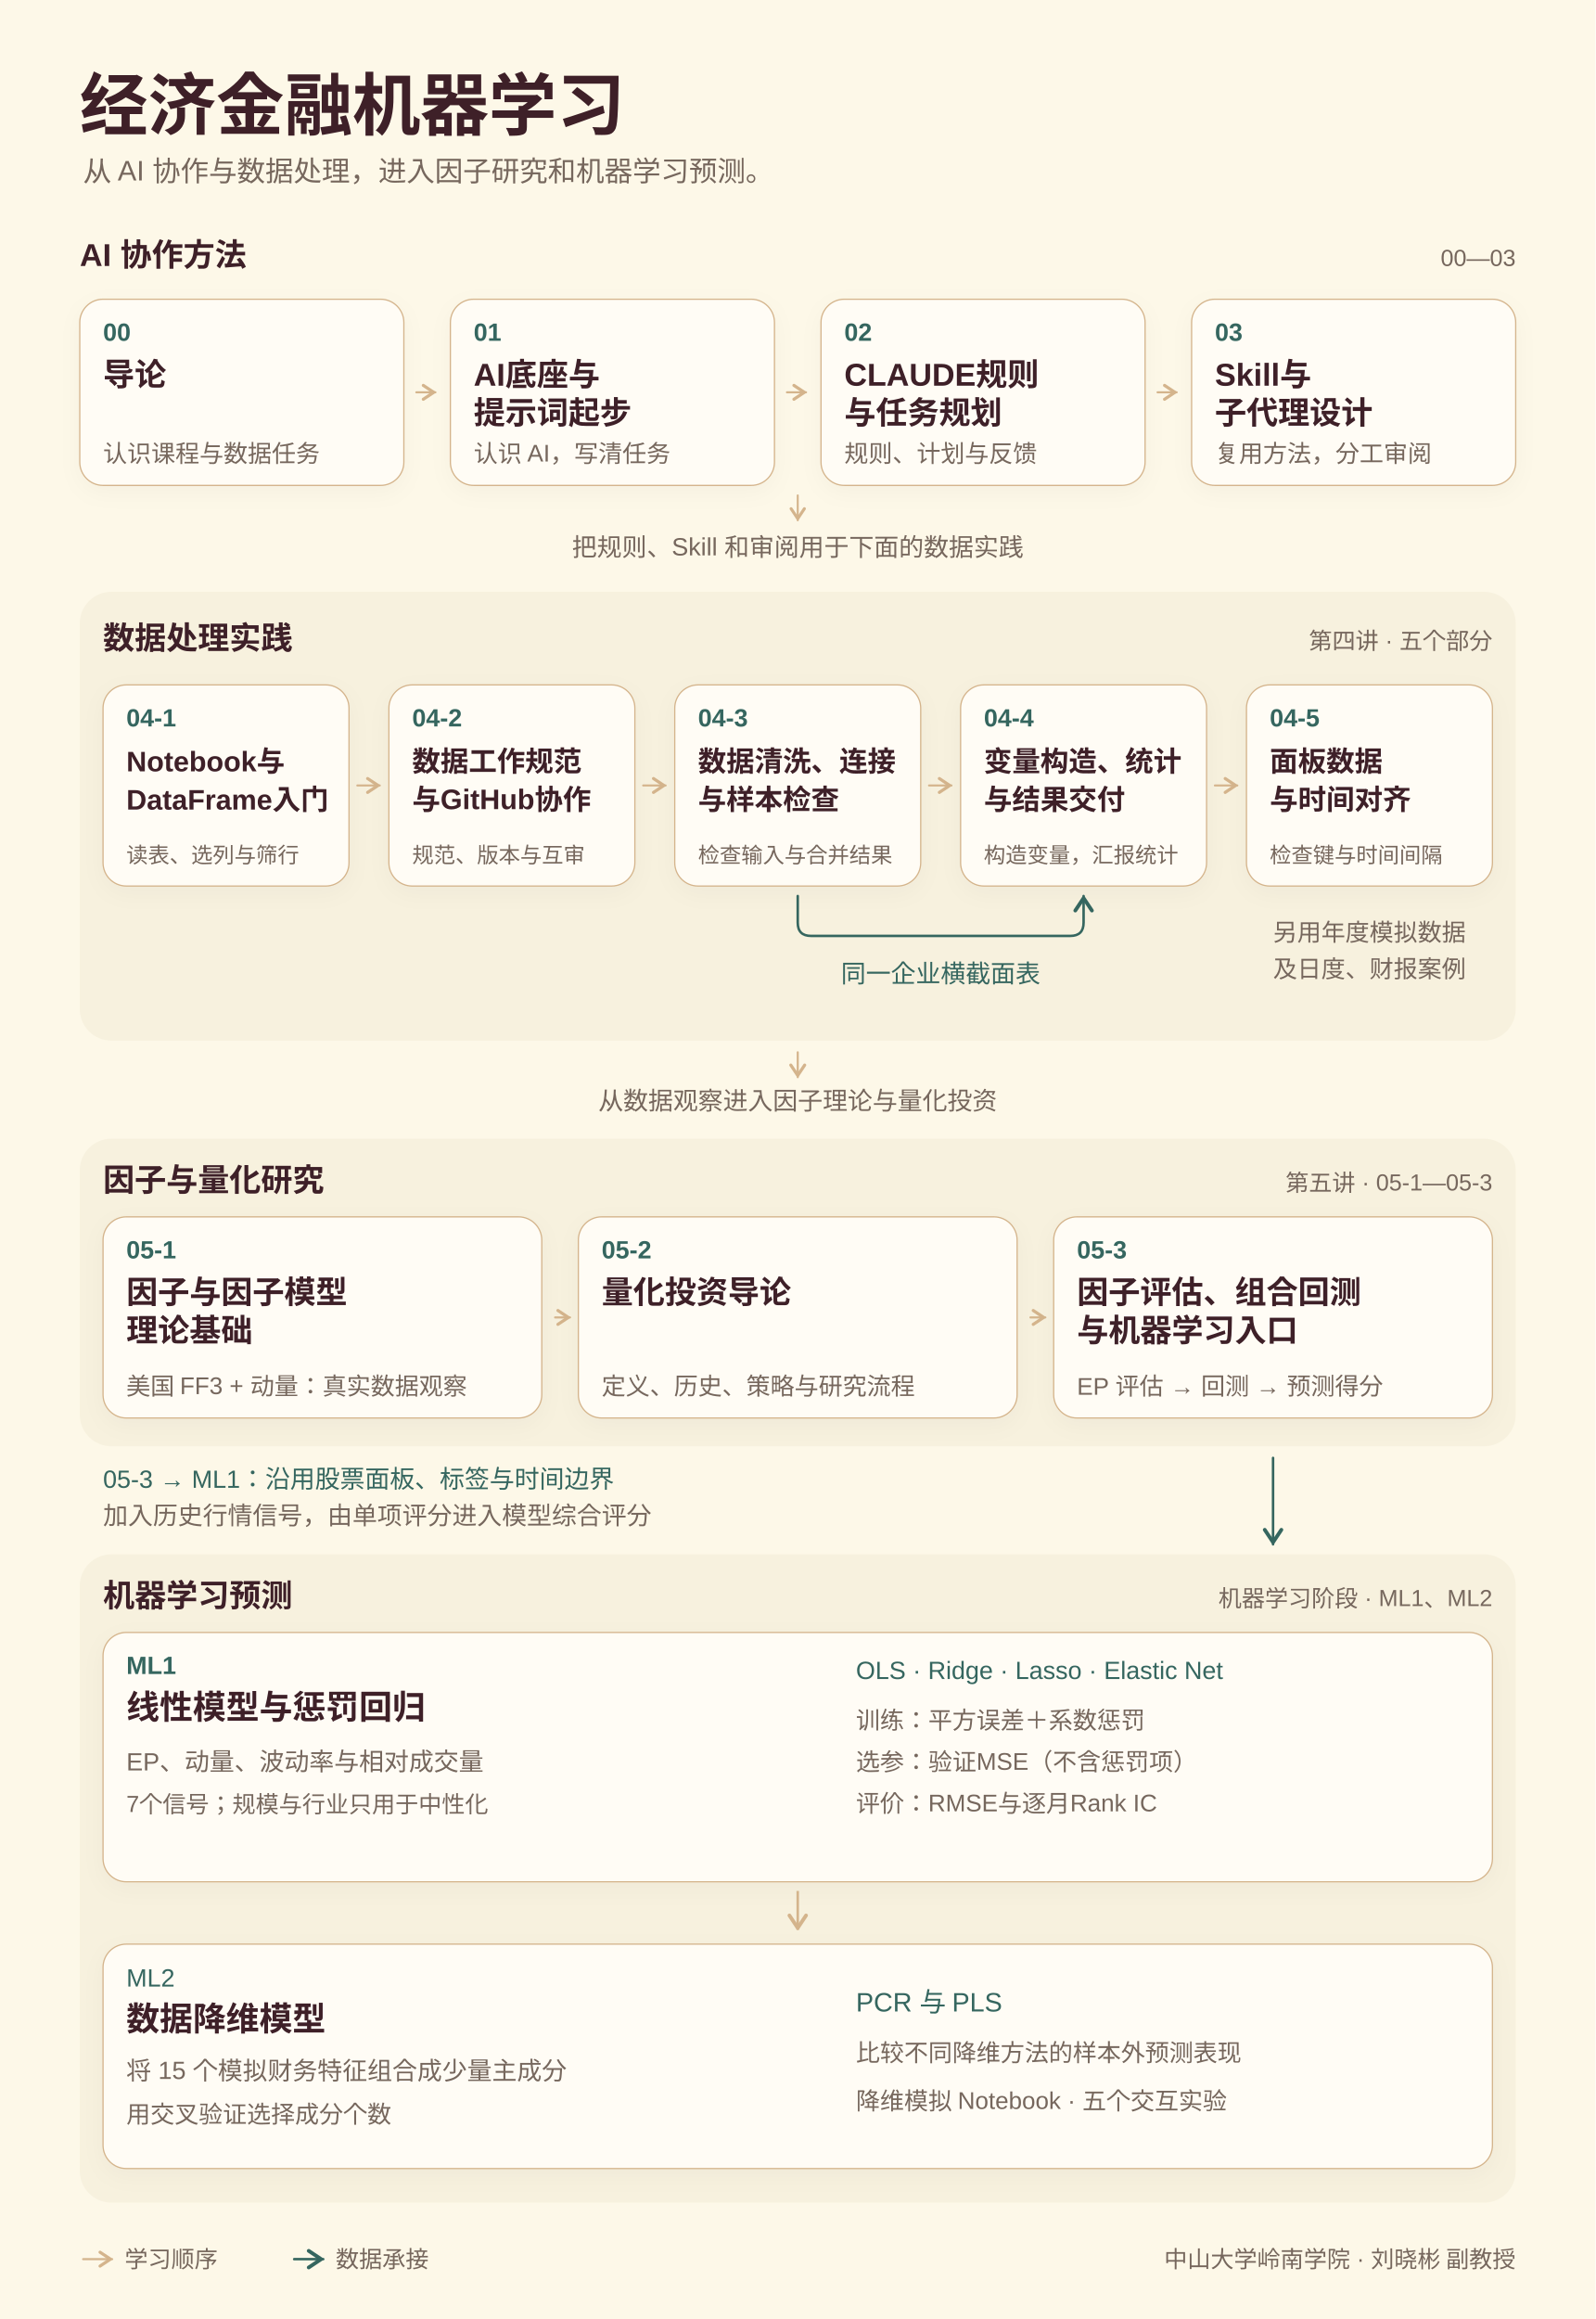
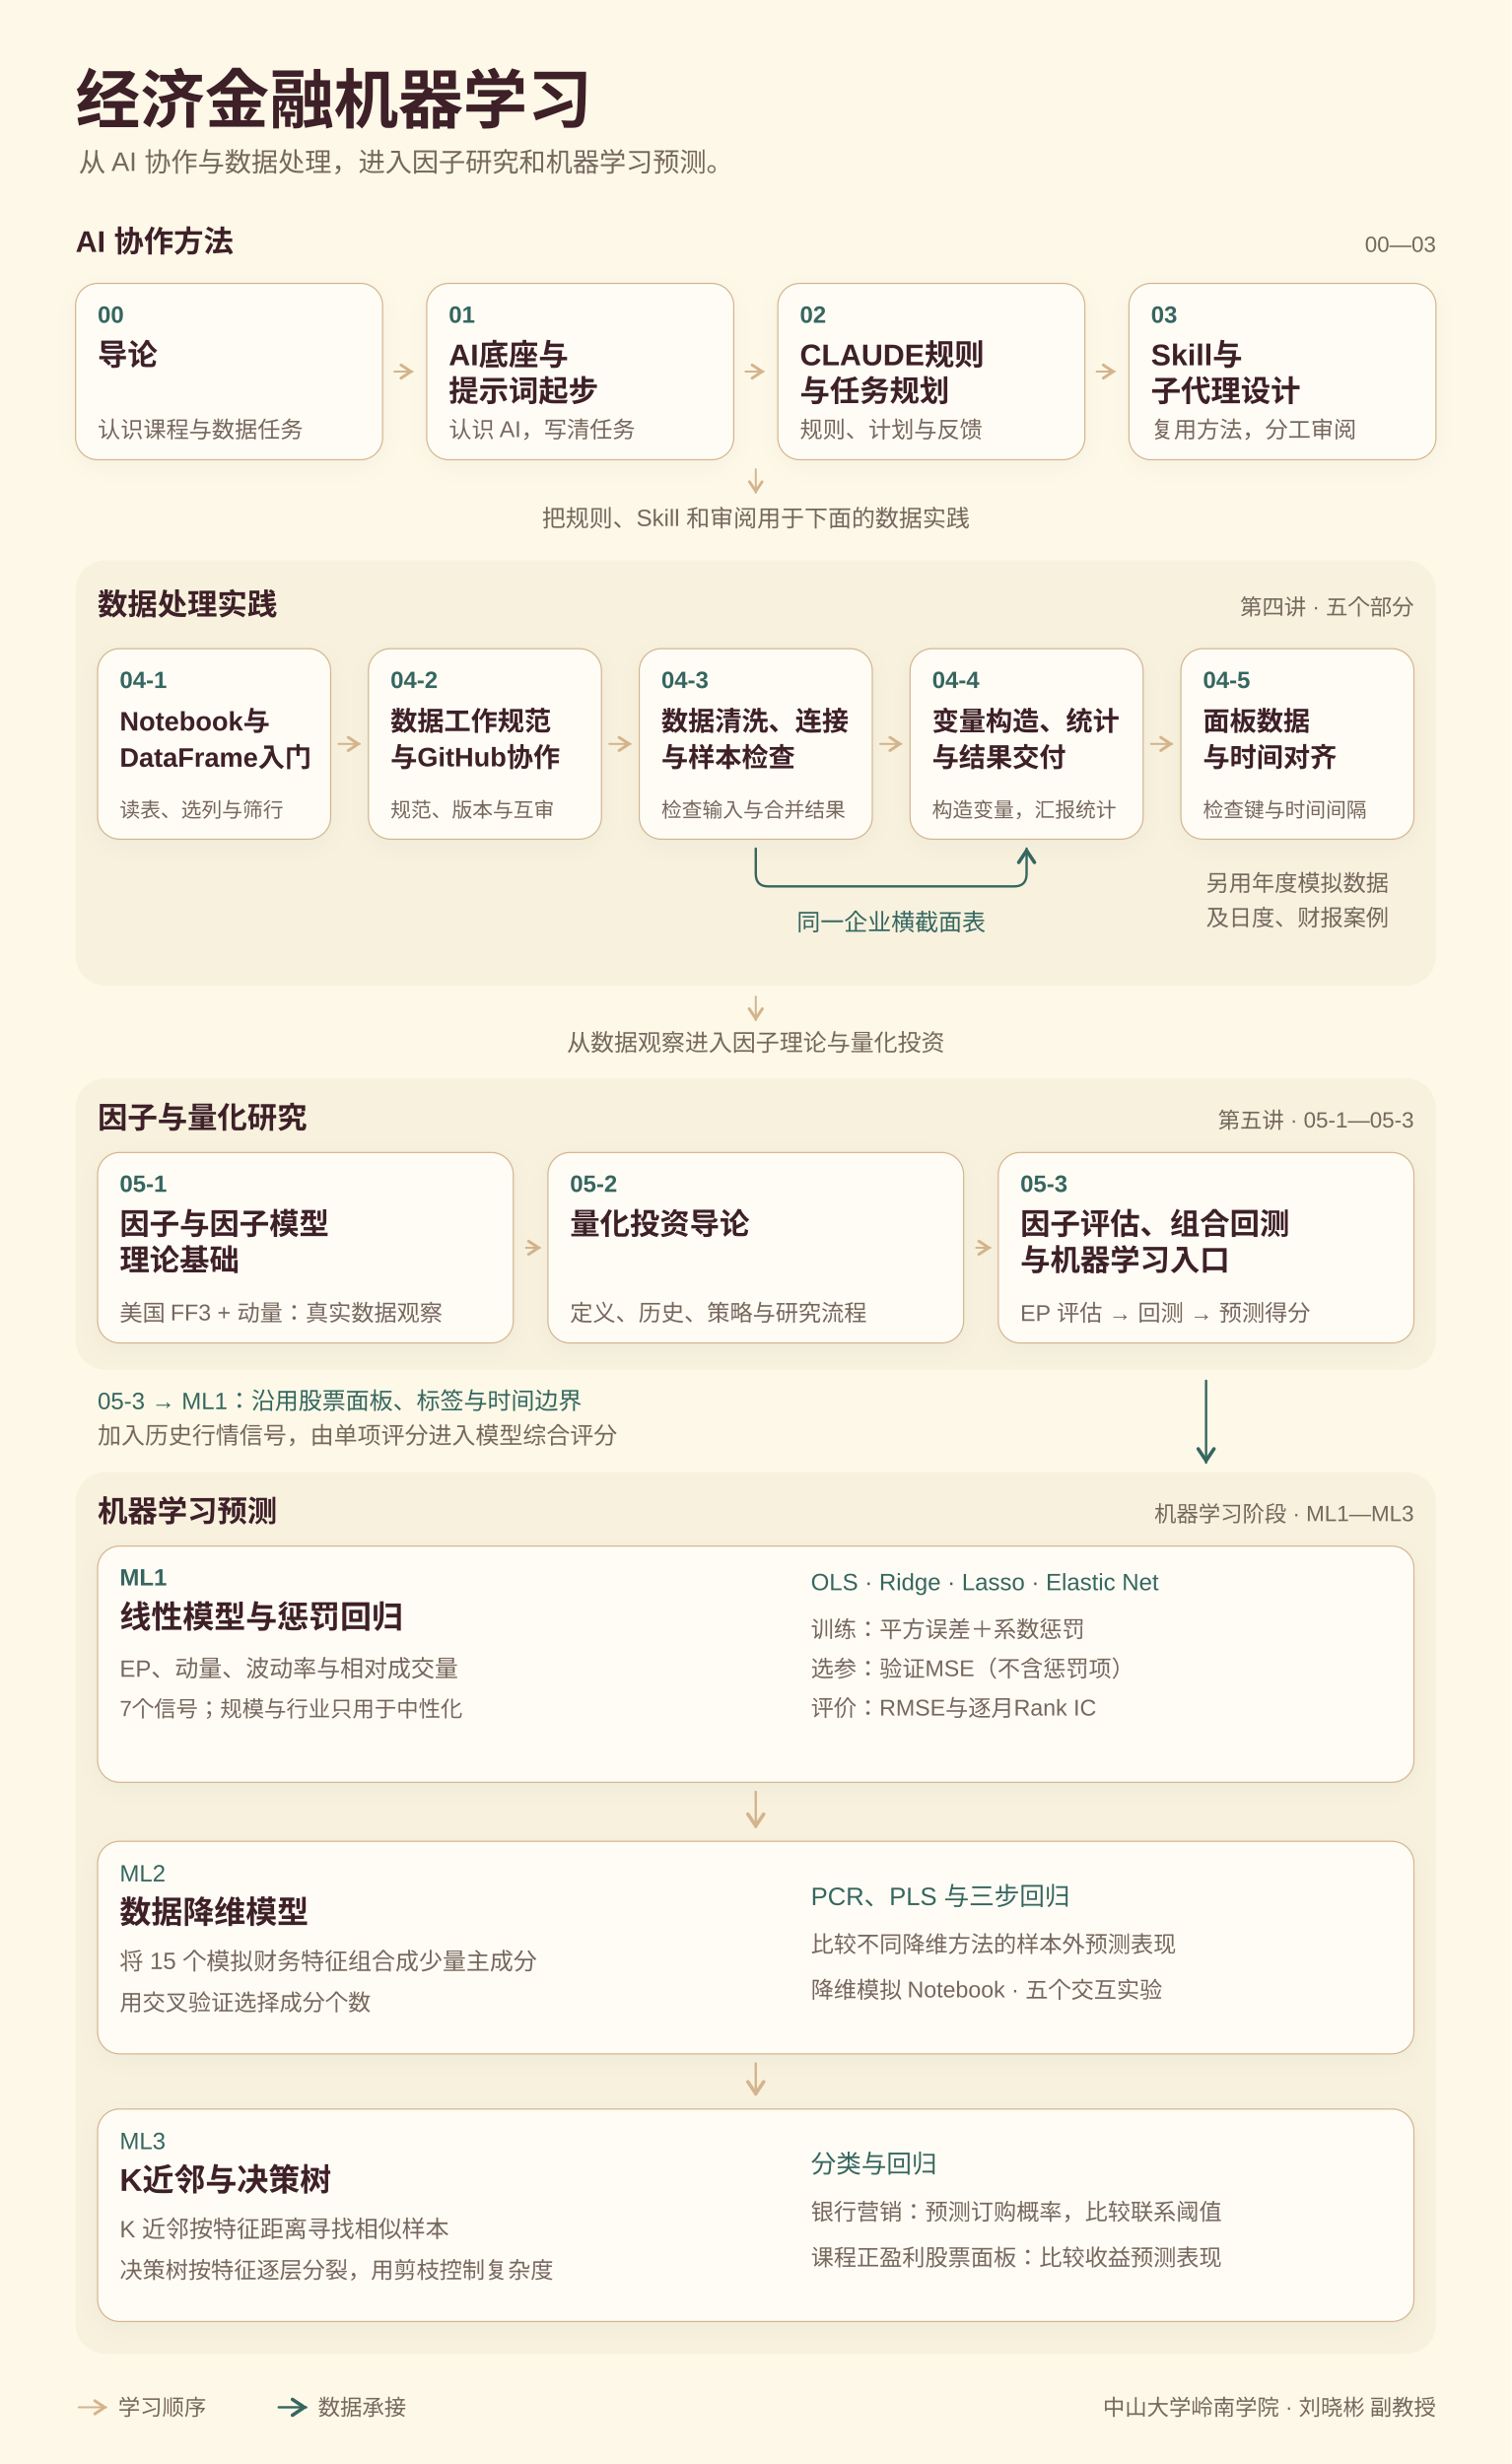
- <svg xmlns="http://www.w3.org/2000/svg" width="1920" height="2790" viewBox="0 0 1920 2790" role="img" aria-labelledby="title desc">
+ <svg xmlns="http://www.w3.org/2000/svg" width="1920" height="3130" viewBox="0 0 1920 3130" role="img" aria-labelledby="title desc">
  <defs>
    <filter id="shadow" x="-15%" y="-15%" width="130%" height="140%">
      <feDropShadow dx="0" dy="8" stdDeviation="13" flood-color="#3E2028" flood-opacity="0.035" />
    </filter>
    <marker id="arrow-gold" viewBox="0 0 12 12" refX="9" refY="6" markerWidth="10" markerHeight="10" orient="auto-start-reverse">
      <path d="M 2 2 L 8 6 L 2 10" fill="none" stroke="#D4B48C" stroke-width="1.8" stroke-linecap="round" stroke-linejoin="round" />
    </marker>
    <marker id="arrow-teal" viewBox="0 0 12 12" refX="9" refY="6" markerWidth="10" markerHeight="10" orient="auto-start-reverse">
      <path d="M 2 2 L 8 6 L 2 10" fill="none" stroke="#35665F" stroke-width="1.8" stroke-linecap="round" stroke-linejoin="round" />
    </marker>
    <style>text { font-family: -apple-system, BlinkMacSystemFont, 'SF Pro Display', 'PingFang SC', 'Helvetica Neue', Arial, sans-serif; } .heading { fill: #3E2028; font-weight: 600; } .muted { fill: #76675D; } .teal { fill: #35665F; }</style>
  </defs>
-   <rect width="1920" height="2790" fill="#FDF8E8" />
+   <rect width="1920" height="3130" fill="#FDF8E8" />
  <text x="96" y="156" font-size="82" class="heading" text-anchor="start">经济金融机器学习</text>
  <text x="100" y="218" font-size="34" class="muted" text-anchor="start">从 AI 协作与数据处理，进入因子研究和机器学习预测。</text>
  <text x="96" y="320" font-size="38" class="heading" text-anchor="start">AI 协作方法</text>
  <text x="1824" y="320" font-size="28" class="muted" text-anchor="end">00—03</text>
  <g id="course-00">
    <rect x="96" y="360" width="390" height="224" rx="28" fill="#FFFCF5" stroke="#D4B48C" stroke-width="1.5" filter="url(#shadow)" />
    <text x="124" y="410" font-size="30" class="teal" text-anchor="start" font-weight="600">00</text>
    <text x="124" y="464" font-size="38" class="heading" text-anchor="start">导论</text>
    <text x="124" y="556" font-size="29" class="muted" text-anchor="start">认识课程与数据任务</text>
  </g>
  <line x1="501" y1="472" x2="524" y2="472" stroke="#D4B48C" stroke-width="2.5" stroke-linecap="round" marker-end="url(#arrow-gold)" />
  <g id="course-01">
    <rect x="542" y="360" width="390" height="224" rx="28" fill="#FFFCF5" stroke="#D4B48C" stroke-width="1.5" filter="url(#shadow)" />
    <text x="570" y="410" font-size="30" class="teal" text-anchor="start" font-weight="600">01</text>
    <text x="570" y="464" font-size="38" class="heading" text-anchor="start">AI底座与</text>
    <text x="570" y="510" font-size="38" class="heading" text-anchor="start">提示词起步</text>
    <text x="570" y="556" font-size="29" class="muted" text-anchor="start">认识 AI，写清任务</text>
  </g>
  <line x1="947" y1="472" x2="970" y2="472" stroke="#D4B48C" stroke-width="2.5" stroke-linecap="round" marker-end="url(#arrow-gold)" />
  <g id="course-02">
    <rect x="988" y="360" width="390" height="224" rx="28" fill="#FFFCF5" stroke="#D4B48C" stroke-width="1.5" filter="url(#shadow)" />
    <text x="1016" y="410" font-size="30" class="teal" text-anchor="start" font-weight="600">02</text>
    <text x="1016" y="464" font-size="38" class="heading" text-anchor="start">CLAUDE规则</text>
    <text x="1016" y="510" font-size="38" class="heading" text-anchor="start">与任务规划</text>
    <text x="1016" y="556" font-size="29" class="muted" text-anchor="start">规则、计划与反馈</text>
  </g>
  <line x1="1393" y1="472" x2="1416" y2="472" stroke="#D4B48C" stroke-width="2.5" stroke-linecap="round" marker-end="url(#arrow-gold)" />
  <g id="course-03">
    <rect x="1434" y="360" width="390" height="224" rx="28" fill="#FFFCF5" stroke="#D4B48C" stroke-width="1.5" filter="url(#shadow)" />
    <text x="1462" y="410" font-size="30" class="teal" text-anchor="start" font-weight="600">03</text>
    <text x="1462" y="464" font-size="38" class="heading" text-anchor="start">Skill与</text>
    <text x="1462" y="510" font-size="38" class="heading" text-anchor="start">子代理设计</text>
    <text x="1462" y="556" font-size="29" class="muted" text-anchor="start">复用方法，分工审阅</text>
  </g>
  <line x1="960" y1="596" x2="960" y2="626" stroke="#D4B48C" stroke-width="2.4" stroke-linecap="round" marker-end="url(#arrow-gold)" />
  <text x="960" y="669" font-size="30" class="muted" text-anchor="middle">把规则、Skill 和审阅用于下面的数据实践</text>
  <rect x="96" y="712" width="1728" height="540" rx="38" fill="#F7F1DE" />
  <text x="124" y="781" font-size="38" class="heading" text-anchor="start">数据处理实践</text>
  <text x="1796" y="781" font-size="28" class="muted" text-anchor="end">第四讲 · 五个部分</text>
  <g id="course-04-1">
    <rect x="124" y="824" width="296" height="242" rx="28" fill="#FFFCF5" stroke="#D4B48C" stroke-width="1.5" filter="url(#shadow)" />
    <text x="152" y="874" font-size="30" class="teal" text-anchor="start" font-weight="600">04-1</text>
    <text x="152" y="928" font-size="34" class="heading" text-anchor="start">Notebook与</text>
    <text x="152" y="974" font-size="34" class="heading" text-anchor="start">DataFrame入门</text>
    <text x="152" y="1038" font-size="26" class="muted" text-anchor="start">读表、选列与筛行</text>
  </g>
  <line x1="430" y1="945" x2="457" y2="945" stroke="#D4B48C" stroke-width="2.5" stroke-linecap="round" marker-end="url(#arrow-gold)" />
  <g id="course-04-2">
    <rect x="468" y="824" width="296" height="242" rx="28" fill="#FFFCF5" stroke="#D4B48C" stroke-width="1.5" filter="url(#shadow)" />
    <text x="496" y="874" font-size="30" class="teal" text-anchor="start" font-weight="600">04-2</text>
    <text x="496" y="928" font-size="34" class="heading" text-anchor="start">数据工作规范</text>
    <text x="496" y="974" font-size="34" class="heading" text-anchor="start">与GitHub协作</text>
    <text x="496" y="1038" font-size="26" class="muted" text-anchor="start">规范、版本与互审</text>
  </g>
  <line x1="774" y1="945" x2="801" y2="945" stroke="#D4B48C" stroke-width="2.5" stroke-linecap="round" marker-end="url(#arrow-gold)" />
  <g id="course-04-3">
    <rect x="812" y="824" width="296" height="242" rx="28" fill="#FFFCF5" stroke="#D4B48C" stroke-width="1.5" filter="url(#shadow)" />
    <text x="840" y="874" font-size="30" class="teal" text-anchor="start" font-weight="600">04-3</text>
    <text x="840" y="928" font-size="34" class="heading" text-anchor="start">数据清洗、连接</text>
    <text x="840" y="974" font-size="34" class="heading" text-anchor="start">与样本检查</text>
    <text x="840" y="1038" font-size="26" class="muted" text-anchor="start">检查输入与合并结果</text>
  </g>
  <line x1="1118" y1="945" x2="1145" y2="945" stroke="#D4B48C" stroke-width="2.5" stroke-linecap="round" marker-end="url(#arrow-gold)" />
  <g id="course-04-4">
    <rect x="1156" y="824" width="296" height="242" rx="28" fill="#FFFCF5" stroke="#D4B48C" stroke-width="1.5" filter="url(#shadow)" />
    <text x="1184" y="874" font-size="30" class="teal" text-anchor="start" font-weight="600">04-4</text>
    <text x="1184" y="928" font-size="34" class="heading" text-anchor="start">变量构造、统计</text>
    <text x="1184" y="974" font-size="34" class="heading" text-anchor="start">与结果交付</text>
    <text x="1184" y="1038" font-size="26" class="muted" text-anchor="start">构造变量，汇报统计</text>
  </g>
  <line x1="1462" y1="945" x2="1489" y2="945" stroke="#D4B48C" stroke-width="2.5" stroke-linecap="round" marker-end="url(#arrow-gold)" />
  <g id="course-04-5">
    <rect x="1500" y="824" width="296" height="242" rx="28" fill="#FFFCF5" stroke="#D4B48C" stroke-width="1.5" filter="url(#shadow)" />
    <text x="1528" y="874" font-size="30" class="teal" text-anchor="start" font-weight="600">04-5</text>
    <text x="1528" y="928" font-size="34" class="heading" text-anchor="start">面板数据</text>
    <text x="1528" y="974" font-size="34" class="heading" text-anchor="start">与时间对齐</text>
    <text x="1528" y="1038" font-size="26" class="muted" text-anchor="start">检查键与时间间隔</text>
  </g>
  <path d="M 960 1078 V 1110 Q 960 1126 976 1126 H 1288 Q 1304 1126 1304 1110 V 1078" fill="none" stroke="#35665F" stroke-width="3" stroke-linecap="round" stroke-linejoin="round" marker-end="url(#arrow-teal)" />
  <text x="1132" y="1182" font-size="30" class="teal" text-anchor="middle" font-weight="500">同一企业横截面表</text>
  <text x="1648" y="1132" font-size="29" class="muted" text-anchor="middle">另用年度模拟数据</text>
  <text x="1648" y="1176" font-size="29" class="muted" text-anchor="middle">及日度、财报案例</text>
  <line x1="960" y1="1266" x2="960" y2="1296" stroke="#D4B48C" stroke-width="2.5" stroke-linecap="round" marker-end="url(#arrow-gold)" />
  <text x="960" y="1335" font-size="30" class="muted" text-anchor="middle">从数据观察进入因子理论与量化投资</text>
  <rect x="96" y="1370" width="1728" height="370" rx="38" fill="#F7F1DE" />
  <text x="124" y="1433" font-size="38" class="heading" text-anchor="start">因子与量化研究</text>
  <text x="1796" y="1433" font-size="28" class="muted" text-anchor="end">第五讲 · 05-1—05-3</text>
  <g id="course-05-1">
    <rect x="124" y="1464" width="528" height="242" rx="28" fill="#FFFCF5" stroke="#D4B48C" stroke-width="1.5" filter="url(#shadow)" />
    <text x="152" y="1514" font-size="30" class="teal" text-anchor="start" font-weight="600">05-1</text>
    <text x="152" y="1568" font-size="38" class="heading" text-anchor="start">因子与因子模型</text>
    <text x="152" y="1614" font-size="38" class="heading" text-anchor="start">理论基础</text>
    <text x="152" y="1678" font-size="29" class="muted" text-anchor="start">美国 FF3 + 动量：真实数据观察</text>
  </g>
  <line x1="668" y1="1585" x2="686" y2="1585" stroke="#D4B48C" stroke-width="2.5" stroke-linecap="round" marker-end="url(#arrow-gold)" />
  <g id="course-05-2">
    <rect x="696" y="1464" width="528" height="242" rx="28" fill="#FFFCF5" stroke="#D4B48C" stroke-width="1.5" filter="url(#shadow)" />
    <text x="724" y="1514" font-size="30" class="teal" text-anchor="start" font-weight="600">05-2</text>
    <text x="724" y="1568" font-size="38" class="heading" text-anchor="start">量化投资导论</text>
    <text x="724" y="1678" font-size="29" class="muted" text-anchor="start">定义、历史、策略与研究流程</text>
  </g>
  <line x1="1240" y1="1585" x2="1258" y2="1585" stroke="#D4B48C" stroke-width="2.5" stroke-linecap="round" marker-end="url(#arrow-gold)" />
  <g id="course-05-3">
    <rect x="1268" y="1464" width="528" height="242" rx="28" fill="#FFFCF5" stroke="#D4B48C" stroke-width="1.5" filter="url(#shadow)" />
    <text x="1296" y="1514" font-size="30" class="teal" text-anchor="start" font-weight="600">05-3</text>
    <text x="1296" y="1568" font-size="38" class="heading" text-anchor="start">因子评估、组合回测</text>
    <text x="1296" y="1614" font-size="38" class="heading" text-anchor="start">与机器学习入口</text>
    <text x="1296" y="1678" font-size="29" class="muted" text-anchor="start">EP 评估 → 回测 → 预测得分</text>
  </g>
  <text x="124" y="1790" font-size="30" class="teal" text-anchor="start">05-3 → ML1：沿用股票面板、标签与时间边界</text>
  <text x="124" y="1834" font-size="30" class="muted" text-anchor="start">加入历史行情信号，由单项评分进入模型综合评分</text>
  <line x1="1532" y1="1754" x2="1532" y2="1858" stroke="#35665F" stroke-width="3" stroke-linecap="round" marker-end="url(#arrow-teal)" />
-   <rect x="96" y="1870" width="1728" height="780" rx="38" fill="#F7F1DE" />
+   <rect x="96" y="1870" width="1728" height="1120" rx="38" fill="#F7F1DE" />
  <text x="124" y="1933" font-size="38" class="heading" text-anchor="start">机器学习预测</text>
-   <text x="1796" y="1933" font-size="28" class="muted" text-anchor="end">机器学习阶段 · ML1、ML2</text>
+   <text x="1796" y="1933" font-size="28" class="muted" text-anchor="end">机器学习阶段 · ML1—ML3</text>
  <g id="course-ML1">
    <rect x="124" y="1964" width="1672" height="300" rx="28" fill="#FFFCF5" stroke="#D4B48C" stroke-width="1.5" filter="url(#shadow)" />
    <text x="152" y="2014" font-size="30" class="teal" text-anchor="start" font-weight="600">ML1</text>
    <text x="152" y="2068" font-size="40" class="heading" text-anchor="start">线性模型与惩罚回归</text>
    <text x="152" y="2130" font-size="30" class="muted" text-anchor="start">EP、动量、波动率与相对成交量</text>
    <text x="152" y="2180" font-size="28" class="muted" text-anchor="start">7个信号；规模与行业只用于中性化</text>
    <text x="1030" y="2020" font-size="30" class="teal" text-anchor="start" font-weight="500">OLS · Ridge · Lasso · Elastic Net</text>
    <text x="1030" y="2080" font-size="29" class="muted" text-anchor="start">训练：平方误差＋系数惩罚</text>
    <text x="1030" y="2130" font-size="29" class="muted" text-anchor="start">选参：验证MSE（不含惩罚项）</text>
    <text x="1030" y="2180" font-size="29" class="muted" text-anchor="start">评价：RMSE与逐月Rank IC</text>
  </g>
  <line x1="960" y1="2275" x2="960" y2="2322" stroke="#D4B48C" stroke-width="3" marker-end="url(#arrow-gold)" />
  <g id="course-ML2">
    <rect x="124" y="2339" width="1672" height="270" rx="28" fill="#FFFCF5" stroke="#D4B48C" stroke-width="1.5" filter="url(#shadow)" />
    <text x="152" y="2390" font-size="30" class="teal">ML2</text>
    <text x="152" y="2443" font-size="40" class="heading">数据降维模型</text>
    <text x="152" y="2502" font-size="30" class="muted">将 15 个模拟财务特征组合成少量主成分</text>
    <text x="152" y="2554" font-size="29" class="muted">用交叉验证选择成分个数</text>
-     <text x="1030" y="2420" font-size="32" class="teal">PCR 与 PLS</text>
+     <text x="1030" y="2420" font-size="32" class="teal">PCR、PLS 与三步回归</text>
    <text x="1030" y="2480" font-size="29" class="muted">比较不同降维方法的样本外预测表现</text>
    <text x="1030" y="2538" font-size="29" class="muted">降维模拟 Notebook · 五个交互实验</text>
  </g>
-   <line x1="100" y1="2718" x2="135" y2="2718" stroke="#D4B48C" stroke-width="2.5" stroke-linecap="round" marker-end="url(#arrow-gold)" />
-   <text x="150" y="2728" font-size="28" class="muted" text-anchor="start">学习顺序</text>
-   <line x1="354" y1="2718" x2="389" y2="2718" stroke="#35665F" stroke-width="3" stroke-linecap="round" marker-end="url(#arrow-teal)" />
-   <text x="404" y="2728" font-size="28" class="muted" text-anchor="start">数据承接</text>
-   <text x="1824" y="2728" font-size="28" class="muted" text-anchor="end">中山大学岭南学院 · 刘晓彬 副教授</text>
+   <line x1="960" y1="2620" x2="960" y2="2662" stroke="#D4B48C" stroke-width="3" marker-end="url(#arrow-gold)" />
+   <g id="course-ML3">
+     <rect x="124" y="2679" width="1672" height="270" rx="28" fill="#FFFCF5" stroke="#D4B48C" stroke-width="1.5" filter="url(#shadow)" />
+     <text x="152" y="2730" font-size="30" class="teal">ML3</text>
+     <text x="152" y="2783" font-size="40" class="heading">K近邻与决策树</text>
+     <text x="152" y="2842" font-size="30" class="muted">K 近邻按特征距离寻找相似样本</text>
+     <text x="152" y="2894" font-size="29" class="muted">决策树按特征逐层分裂，用剪枝控制复杂度</text>
+     <text x="1030" y="2760" font-size="32" class="teal">分类与回归</text>
+     <text x="1030" y="2820" font-size="29" class="muted">银行营销：预测订购概率，比较联系阈值</text>
+     <text x="1030" y="2878" font-size="29" class="muted">课程正盈利股票面板：比较收益预测表现</text>
+   </g>
+   <line x1="100" y1="3058" x2="135" y2="3058" stroke="#D4B48C" stroke-width="2.5" stroke-linecap="round" marker-end="url(#arrow-gold)" />
+   <text x="150" y="3068" font-size="28" class="muted" text-anchor="start">学习顺序</text>
+   <line x1="354" y1="3058" x2="389" y2="3058" stroke="#35665F" stroke-width="3" stroke-linecap="round" marker-end="url(#arrow-teal)" />
+   <text x="404" y="3068" font-size="28" class="muted" text-anchor="start">数据承接</text>
+   <text x="1824" y="3068" font-size="28" class="muted" text-anchor="end">中山大学岭南学院 · 刘晓彬 副教授</text>
</svg>
